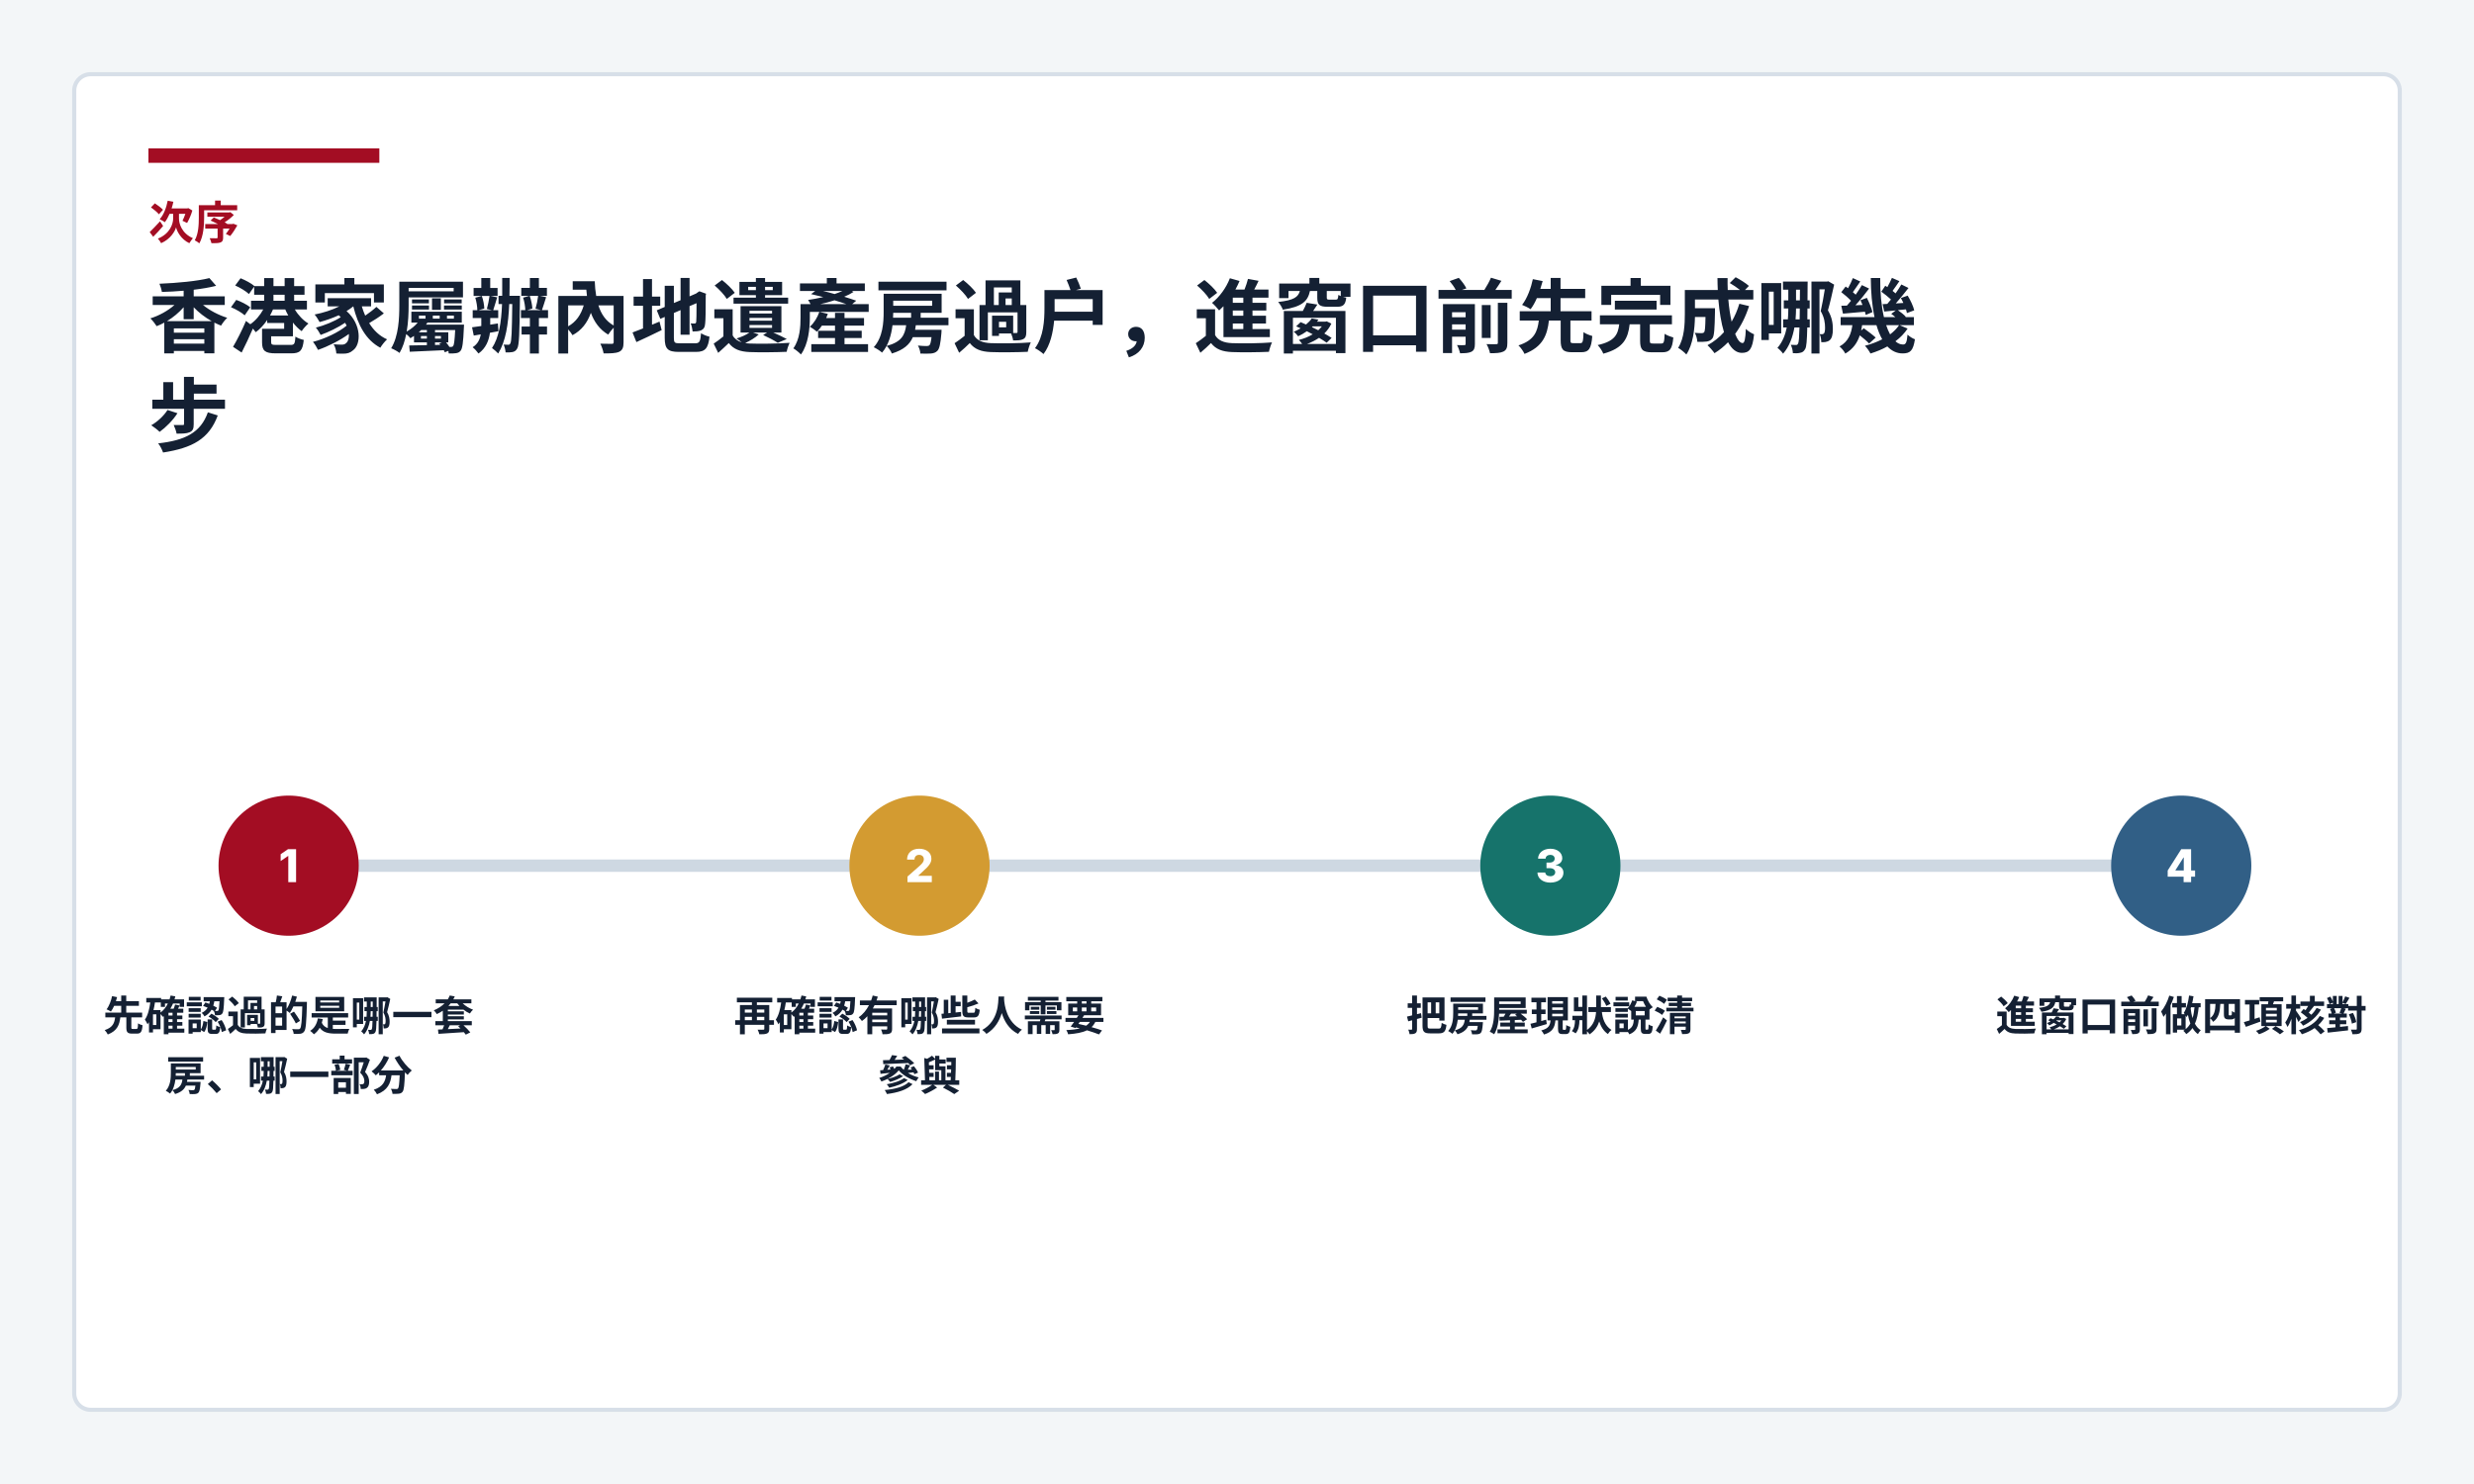
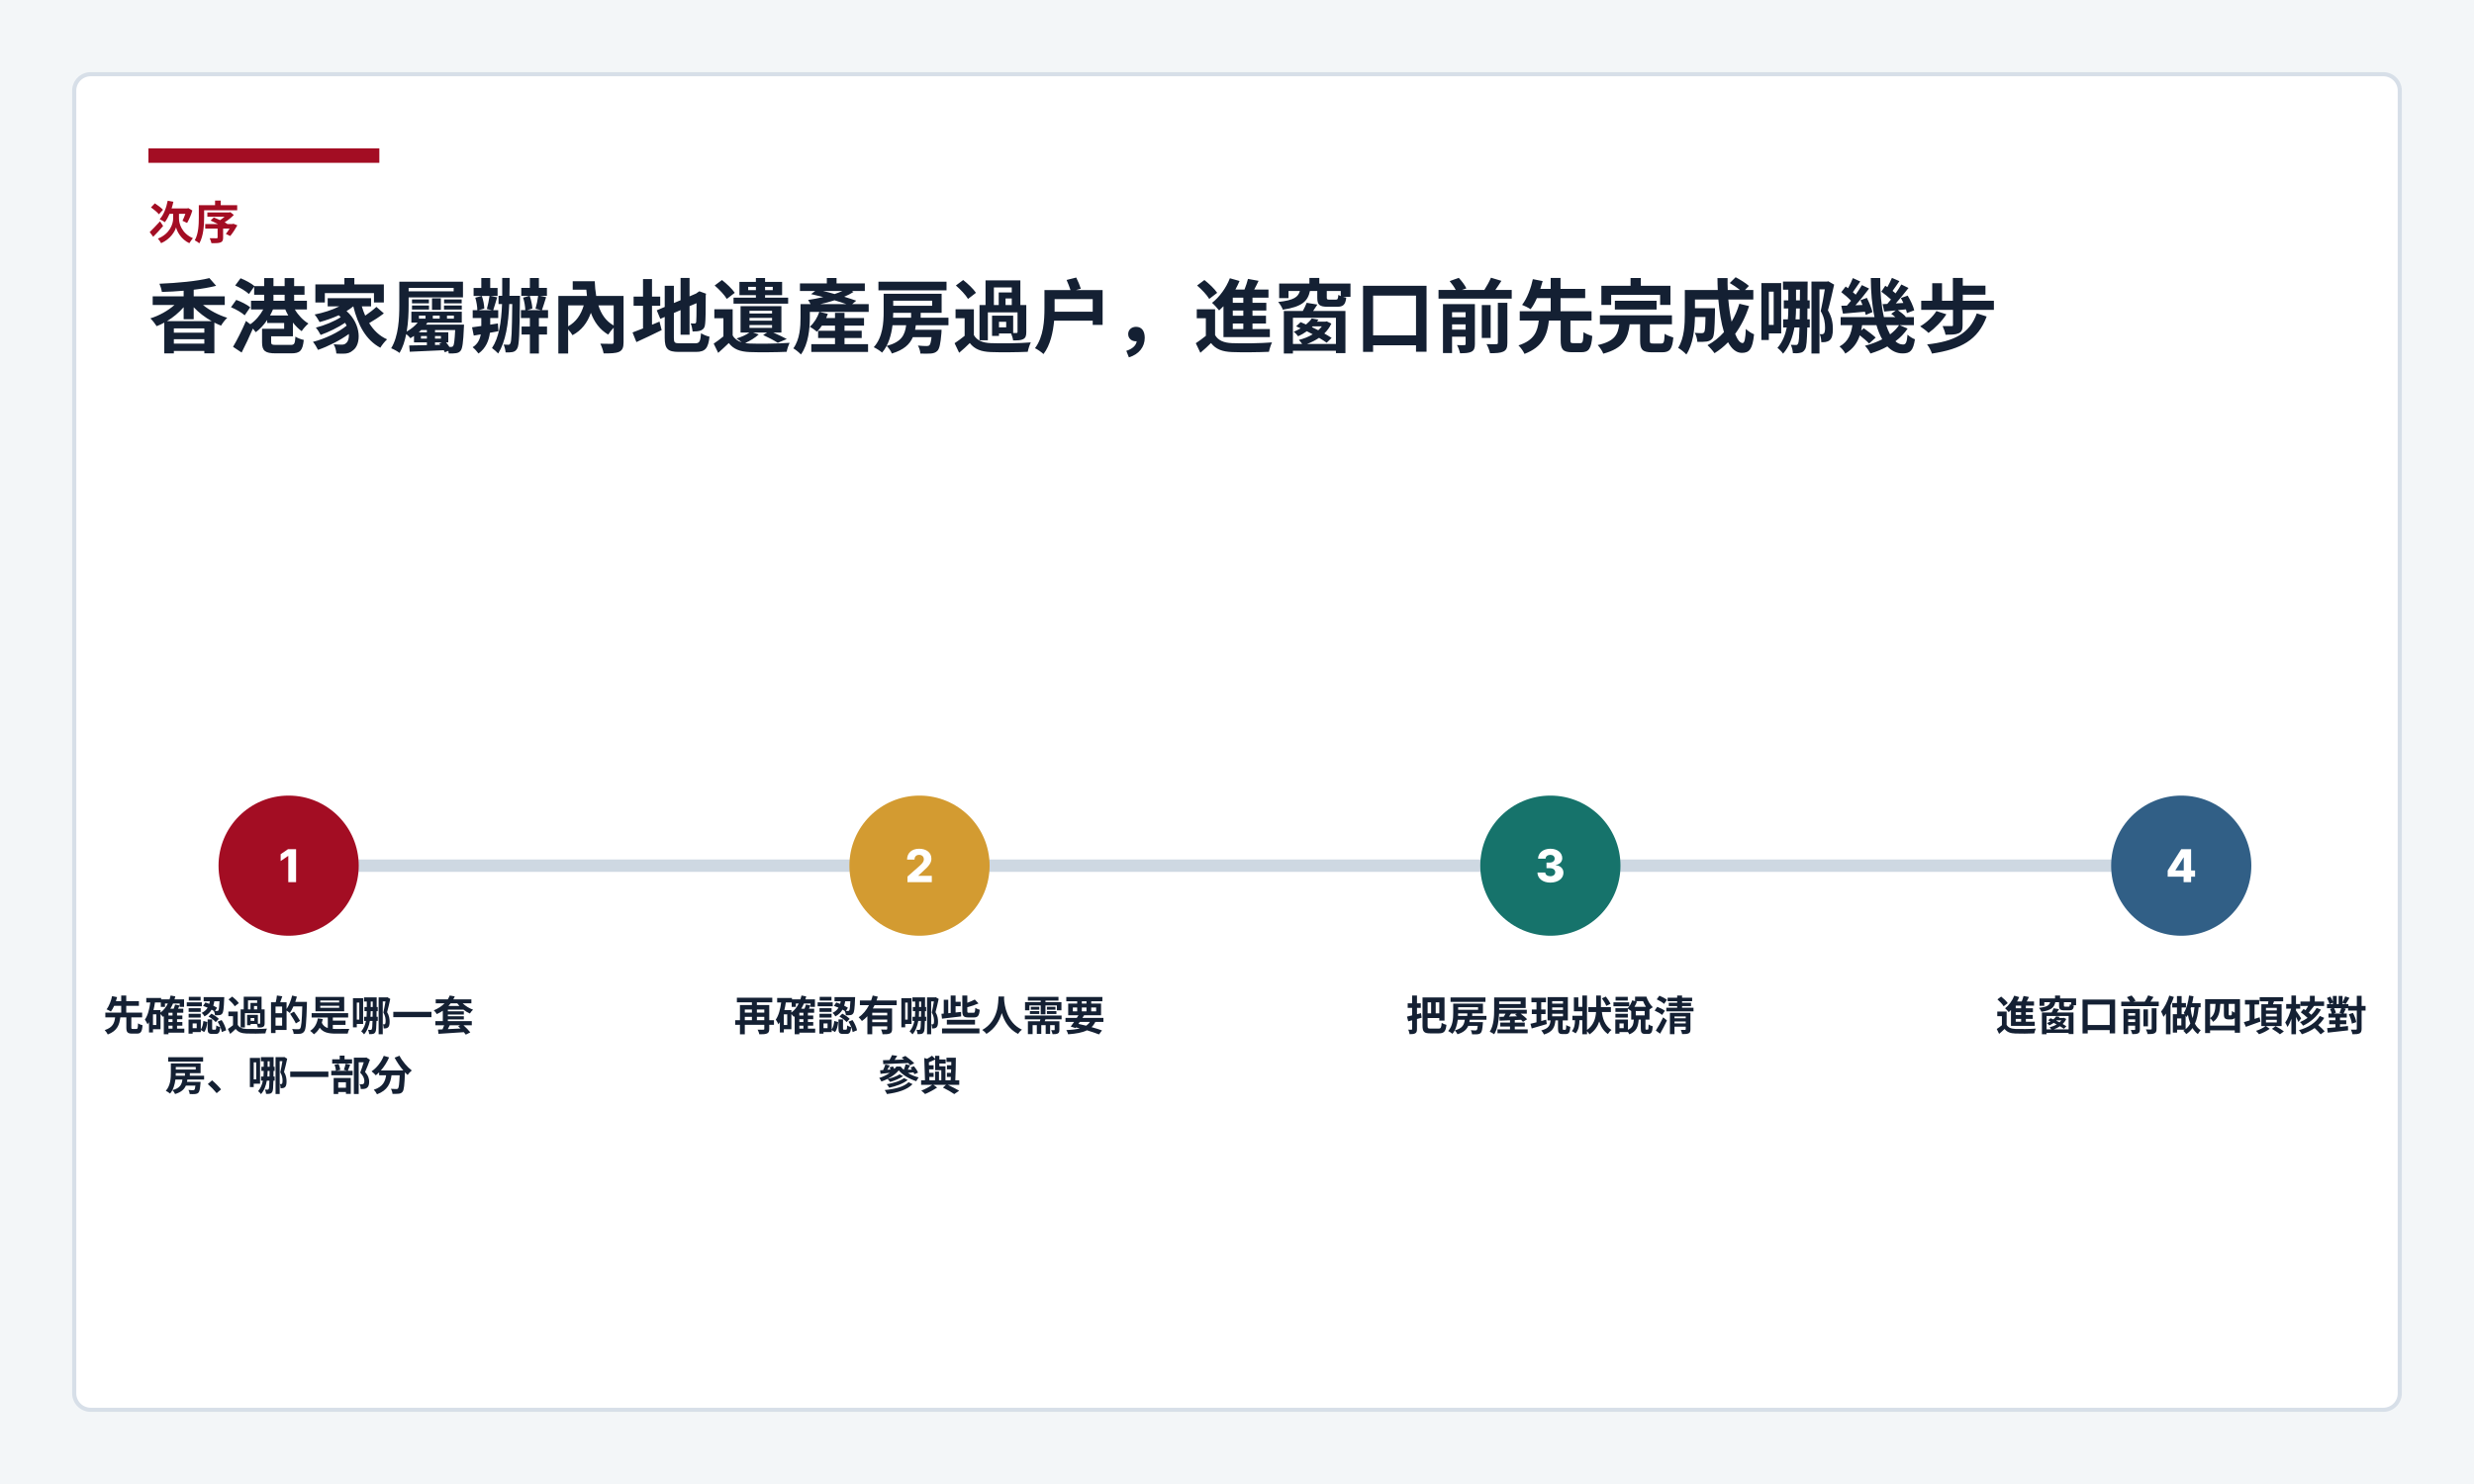
<svg xmlns="http://www.w3.org/2000/svg" width="1200" height="720" viewBox="0 0 1200 720" role="img" aria-label="香港家屬辦內地遺產房過户，進窗口前先完成哪幾步">
  <style>
      .bg{fill:#f3f6f8}.panel{fill:#fff;stroke:#d7dfe8;stroke-width:2}.ink{fill:#142033}.muted{fill:#52647a}.red{fill:#a30d23}.gold{fill:#d39b31}.teal{fill:#16736b}.blue{fill:#315f86}
      .kicker{font:700 22px -apple-system,BlinkMacSystemFont,"Segoe UI","PingFang TC","Microsoft JhengHei",sans-serif;letter-spacing:0}.title{font:760 39px -apple-system,BlinkMacSystemFont,"Segoe UI","PingFang TC","Microsoft JhengHei",sans-serif;letter-spacing:0}.label{font:700 24px -apple-system,BlinkMacSystemFont,"Segoe UI","PingFang TC","Microsoft JhengHei",sans-serif;letter-spacing:0}.small{font:600 20px -apple-system,BlinkMacSystemFont,"Segoe UI","PingFang TC","Microsoft JhengHei",sans-serif;letter-spacing:0}.num{font:760 22px -apple-system,BlinkMacSystemFont,"Segoe UI",sans-serif;letter-spacing:0}
    </style>
  <rect class="bg" width="1200" height="720" />
  <rect class="panel" x="36" y="36" width="1128" height="648" rx="8" />
  <rect class="red" x="72" y="72" width="112" height="7" />
  <text x="72" y="116" text-anchor="start" class="kicker red">次序</text>
-   <text x="72" y="168" text-anchor="start" class="title ink">香港家屬辦內地遺產房過户，進窗口前先完成哪幾</text>
-   <text x="72" y="216" text-anchor="start" class="title ink">步</text>
+   <text x="72" y="168" text-anchor="start" class="title ink">香港家屬辦內地遺產房過户，進窗口前先完成哪幾步</text>
  <line x1="140" y1="420" x2="1060" y2="420" stroke="#ced8e2" stroke-width="6" />
  <circle class="red" cx="140" cy="420" r="34" />
  <text class="num" x="140" y="428" text-anchor="middle" fill="#fff">1</text>
  <text x="140" y="500" text-anchor="middle" class="small ink">先確認過的是哪一套</text>
  <text x="140" y="529" text-anchor="middle" class="small ink">房、哪一部分</text>
  <circle class="gold" cx="446" cy="420" r="34" />
  <text class="num" x="446" y="428" text-anchor="middle" fill="#fff">2</text>
  <text x="446" y="500" text-anchor="middle" class="small ink">再確認有哪些人需要</text>
  <text x="446" y="529" text-anchor="middle" class="small ink">參與</text>
  <circle class="teal" cx="752" cy="420" r="34" />
  <text class="num" x="752" y="428" text-anchor="middle" fill="#fff">3</text>
  <text x="752" y="500" text-anchor="middle" class="small ink">把房屋現狀說清</text>
  <circle class="blue" cx="1058" cy="420" r="34" />
  <text class="num" x="1058" y="428" text-anchor="middle" fill="#fff">4</text>
  <text x="1058" y="500" text-anchor="middle" class="small ink">進窗口前做四項核對</text>
</svg>
